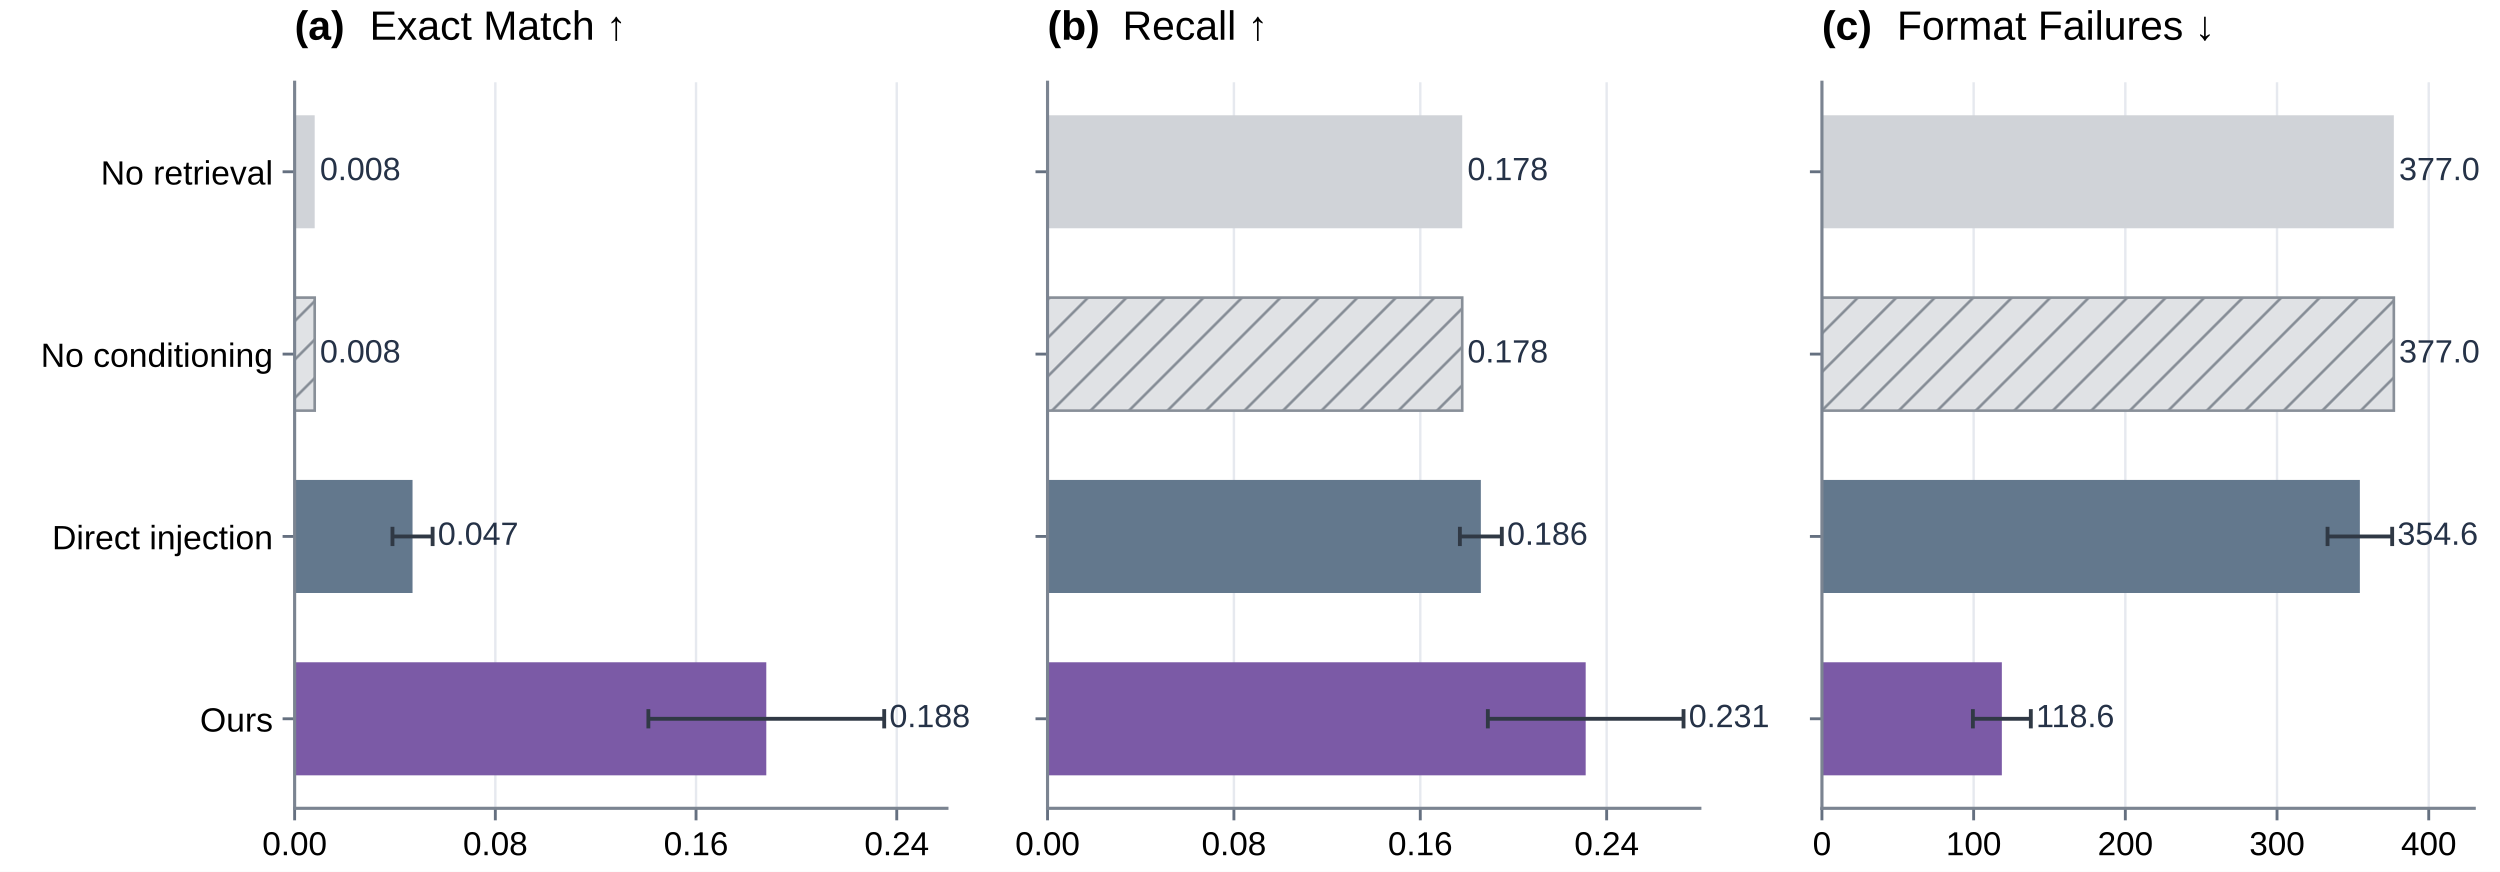
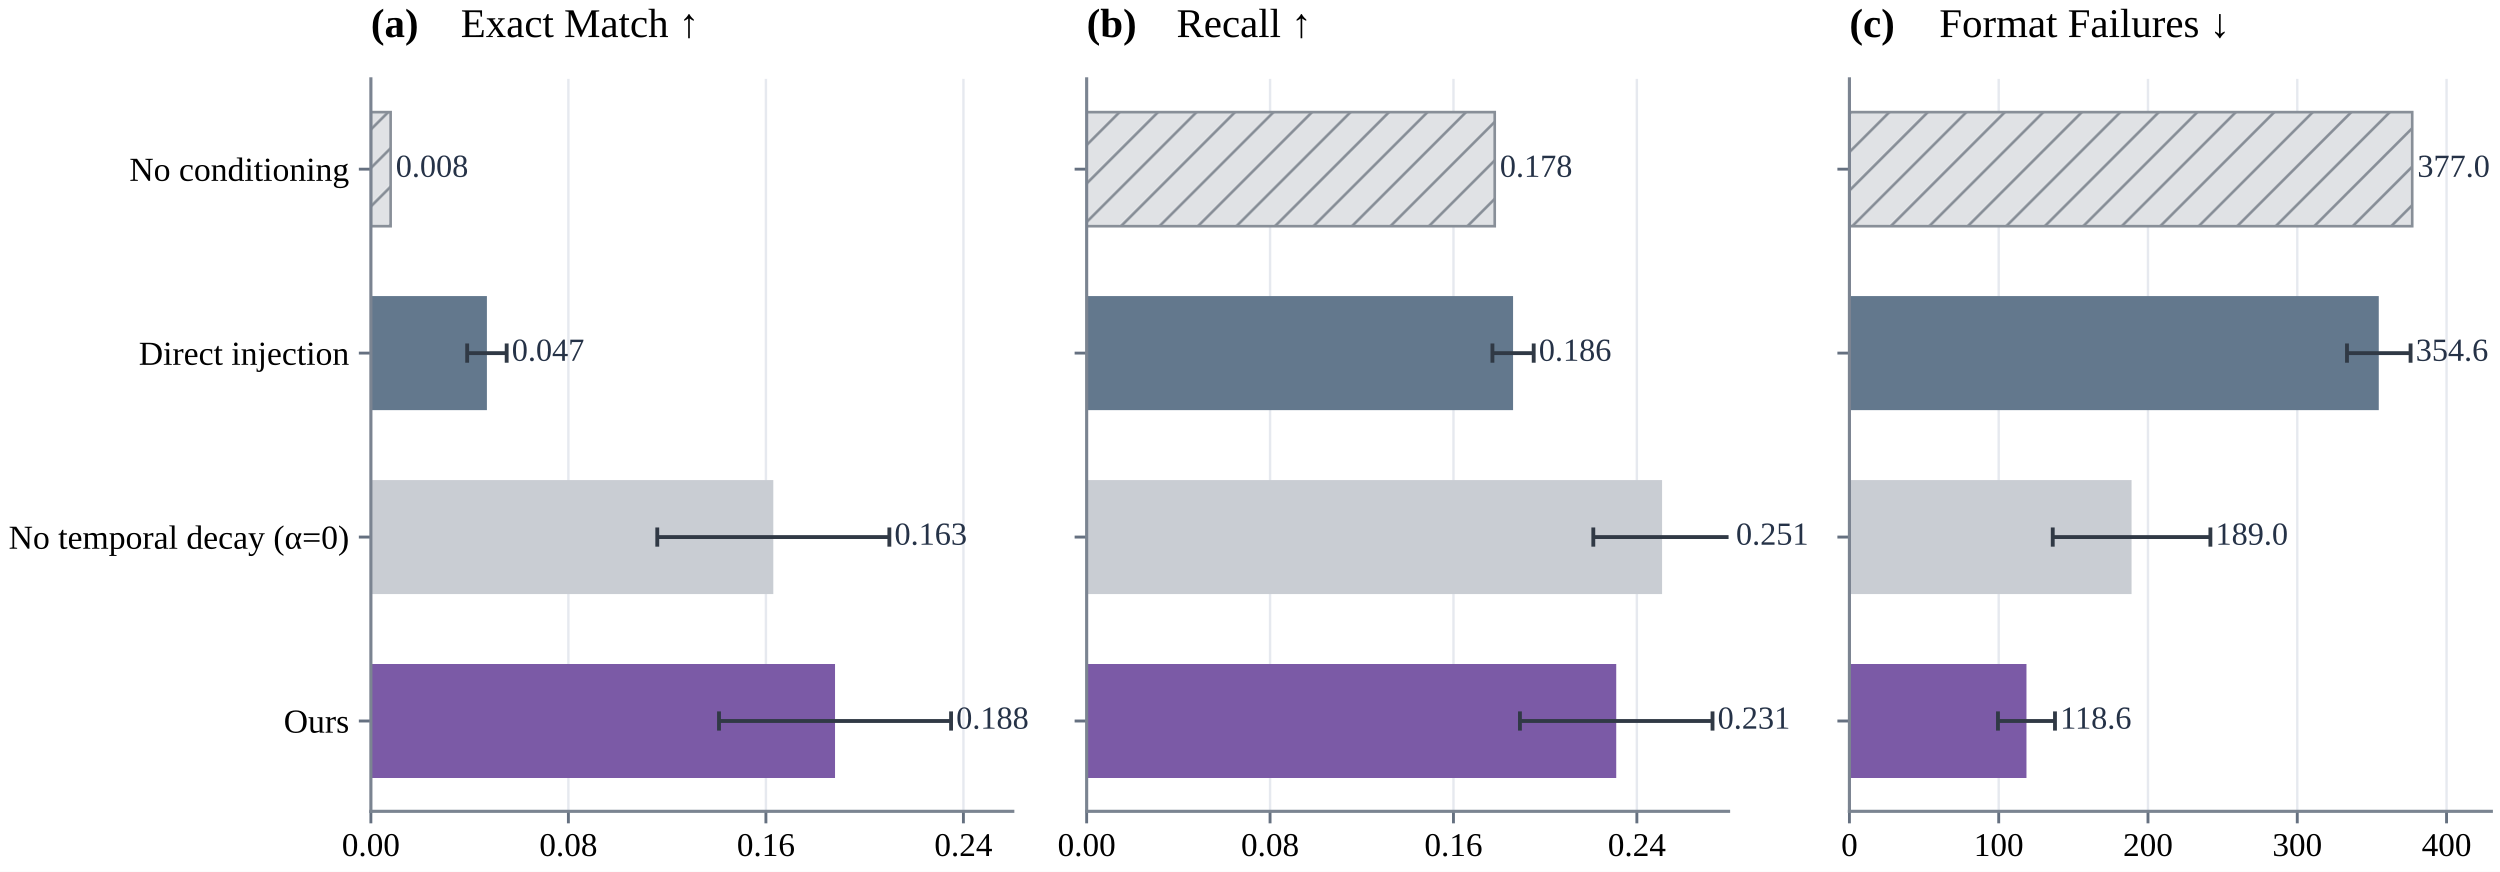
- <svg xmlns="http://www.w3.org/2000/svg" xmlns:xlink="http://www.w3.org/1999/xlink" width="519.599pt" height="181.199pt" viewBox="0 0 519.599 181.199" version="1.1">
+ <svg xmlns="http://www.w3.org/2000/svg" xmlns:xlink="http://www.w3.org/1999/xlink" width="519.6pt" height="181.199pt" viewBox="0 0 519.6 181.199" version="1.1">
  <defs>
    <style type="text/css">*{stroke-linejoin: round; stroke-linecap: butt}</style>
  </defs>
  <g id="figure_1">
    <g id="patch_1">
-       <path d="M 0 181.199  L 519.599 181.199  L 519.599 0  L 0 0  z " style="fill: #ffffff" />
+       <path d="M 0 181.199  L 519.6 181.199  L 519.6 0  L 0 0  z " style="fill: #ffffff" />
    </g>
    <g id="axes_1">
      <g id="patch_2">
-         <path d="M 61.235 167.999  L 196.808 167.999  L 196.808 17.092  L 61.235 17.092  z " style="fill: #ffffff" />
+         <path d="M 77.083 168.626  L 210.498 168.626  L 210.498 16.387  L 77.083 16.387  z " style="fill: #ffffff" />
      </g>
      <g id="matplotlib.axis_1">
        <g id="xtick_1">
          <g id="line2d_1">
-             <path d="M 61.235 167.999  L 61.235 17.092  " clip-path="url(#pe3d226a390)" style="fill: none; stroke: #d9dee6; stroke-opacity: 0.65; stroke-width: 0.5; stroke-linecap: square" />
+             <path d="M 77.083 168.626  L 77.083 16.387  " clip-path="url(#p7104eb7288)" style="fill: none; stroke: #d9dee6; stroke-opacity: 0.65; stroke-width: 0.5; stroke-linecap: square" />
          </g>
          <g id="line2d_2">
            <defs>
-               <path id="m5b2af932c8" d="M 0 0  L 0 2.5  " style="stroke: #657080; stroke-width: 0.6" />
+               <path id="m618fbc7a1c" d="M 0 0  L 0 2.5  " style="stroke: #657080; stroke-width: 0.6" />
            </defs>
            <g>
-               <use xlink:href="#m5b2af932c8" x="61.235" y="167.999" style="fill: #657080; stroke: #657080; stroke-width: 0.6" />
+               <use xlink:href="#m618fbc7a1c" x="77.083" y="168.626" style="fill: #657080; stroke: #657080; stroke-width: 0.6" />
            </g>
          </g>
          <g id="text_1">
-             <text style="font-size: 6.9px; font-family: 'Arial', 'Helvetica', 'DejaVu Sans', sans-serif; text-anchor: middle" x="61.235" y="177.742" transform="rotate(-0 61.23469 177.7419)">0.00</text>
+             <text style="font-size: 6.9px; font-family: 'Times New Roman', 'Times', 'Nimbus Roman', serif; text-anchor: middle" x="77.083" y="177.91" transform="rotate(-0 77.08312 177.9103)">0.00</text>
          </g>
        </g>
        <g id="xtick_2">
          <g id="line2d_3">
-             <path d="M 102.95 167.999  L 102.95 17.092  " clip-path="url(#pe3d226a390)" style="fill: none; stroke: #d9dee6; stroke-opacity: 0.65; stroke-width: 0.5; stroke-linecap: square" />
+             <path d="M 118.134 168.626  L 118.134 16.387  " clip-path="url(#p7104eb7288)" style="fill: none; stroke: #d9dee6; stroke-opacity: 0.65; stroke-width: 0.5; stroke-linecap: square" />
          </g>
          <g id="line2d_4">
            <g>
-               <use xlink:href="#m5b2af932c8" x="102.95" y="167.999" style="fill: #657080; stroke: #657080; stroke-width: 0.6" />
+               <use xlink:href="#m618fbc7a1c" x="118.134" y="168.626" style="fill: #657080; stroke: #657080; stroke-width: 0.6" />
            </g>
          </g>
          <g id="text_2">
-             <text style="font-size: 6.9px; font-family: 'Arial', 'Helvetica', 'DejaVu Sans', sans-serif; text-anchor: middle" x="102.95" y="177.742" transform="rotate(-0 102.9497 177.7419)">0.08</text>
+             <text style="font-size: 6.9px; font-family: 'Times New Roman', 'Times', 'Nimbus Roman', serif; text-anchor: middle" x="118.134" y="177.91" transform="rotate(-0 118.1339 177.9103)">0.08</text>
          </g>
        </g>
        <g id="xtick_3">
          <g id="line2d_5">
-             <path d="M 144.665 167.999  L 144.665 17.092  " clip-path="url(#pe3d226a390)" style="fill: none; stroke: #d9dee6; stroke-opacity: 0.65; stroke-width: 0.5; stroke-linecap: square" />
+             <path d="M 159.185 168.626  L 159.185 16.387  " clip-path="url(#p7104eb7288)" style="fill: none; stroke: #d9dee6; stroke-opacity: 0.65; stroke-width: 0.5; stroke-linecap: square" />
          </g>
          <g id="line2d_6">
            <g>
-               <use xlink:href="#m5b2af932c8" x="144.665" y="167.999" style="fill: #657080; stroke: #657080; stroke-width: 0.6" />
+               <use xlink:href="#m618fbc7a1c" x="159.185" y="168.626" style="fill: #657080; stroke: #657080; stroke-width: 0.6" />
            </g>
          </g>
          <g id="text_3">
-             <text style="font-size: 6.9px; font-family: 'Arial', 'Helvetica', 'DejaVu Sans', sans-serif; text-anchor: middle" x="144.665" y="177.742" transform="rotate(-0 144.6647 177.7419)">0.16</text>
+             <text style="font-size: 6.9px; font-family: 'Times New Roman', 'Times', 'Nimbus Roman', serif; text-anchor: middle" x="159.185" y="177.91" transform="rotate(-0 159.1847 177.9103)">0.16</text>
          </g>
        </g>
        <g id="xtick_4">
          <g id="line2d_7">
-             <path d="M 186.38 167.999  L 186.38 17.092  " clip-path="url(#pe3d226a390)" style="fill: none; stroke: #d9dee6; stroke-opacity: 0.65; stroke-width: 0.5; stroke-linecap: square" />
+             <path d="M 200.235 168.626  L 200.235 16.387  " clip-path="url(#p7104eb7288)" style="fill: none; stroke: #d9dee6; stroke-opacity: 0.65; stroke-width: 0.5; stroke-linecap: square" />
          </g>
          <g id="line2d_8">
            <g>
-               <use xlink:href="#m5b2af932c8" x="186.38" y="167.999" style="fill: #657080; stroke: #657080; stroke-width: 0.6" />
+               <use xlink:href="#m618fbc7a1c" x="200.235" y="168.626" style="fill: #657080; stroke: #657080; stroke-width: 0.6" />
            </g>
          </g>
          <g id="text_4">
-             <text style="font-size: 6.9px; font-family: 'Arial', 'Helvetica', 'DejaVu Sans', sans-serif; text-anchor: middle" x="186.38" y="177.742" transform="rotate(-0 186.3797 177.7419)">0.24</text>
+             <text style="font-size: 6.9px; font-family: 'Times New Roman', 'Times', 'Nimbus Roman', serif; text-anchor: middle" x="200.235" y="177.91" transform="rotate(-0 200.2355 177.9103)">0.24</text>
          </g>
        </g>
      </g>
      <g id="matplotlib.axis_2">
        <g id="ytick_1">
          <g id="line2d_9">
            <defs>
-               <path id="m751a7b20bc" d="M 0 0  L -2.5 0  " style="stroke: #657080; stroke-width: 0.6" />
+               <path id="mdf126a4b27" d="M 0 0  L -2.5 0  " style="stroke: #657080; stroke-width: 0.6" />
            </defs>
            <g>
-               <use xlink:href="#m751a7b20bc" x="61.235" y="35.699" style="fill: #657080; stroke: #657080; stroke-width: 0.6" />
+               <use xlink:href="#mdf126a4b27" x="77.083" y="35.159" style="fill: #657080; stroke: #657080; stroke-width: 0.6" />
            </g>
          </g>
          <g id="text_5">
-             <text style="font-size: 7px; font-family: 'Arial', 'Helvetica', 'DejaVu Sans', sans-serif; text-anchor: end" x="56.735" y="38.359" transform="rotate(-0 56.73469 38.35866)">No retrieval</text>
+             <text style="font-size: 7px; font-family: 'Times New Roman', 'Times', 'Nimbus Roman', serif; text-anchor: end" x="72.583" y="37.589" transform="rotate(-0 72.58312 37.58949)">No conditioning</text>
          </g>
        </g>
        <g id="ytick_2">
          <g id="line2d_10">
            <g>
-               <use xlink:href="#m751a7b20bc" x="61.235" y="73.597" style="fill: #657080; stroke: #657080; stroke-width: 0.6" />
+               <use xlink:href="#mdf126a4b27" x="77.083" y="73.391" style="fill: #657080; stroke: #657080; stroke-width: 0.6" />
            </g>
          </g>
          <g id="text_6">
-             <text style="font-size: 7px; font-family: 'Arial', 'Helvetica', 'DejaVu Sans', sans-serif; text-anchor: end" x="56.735" y="76.256" transform="rotate(-0 56.73469 76.25619)">No conditioning</text>
+             <text style="font-size: 7px; font-family: 'Times New Roman', 'Times', 'Nimbus Roman', serif; text-anchor: end" x="72.583" y="75.823" transform="rotate(-0 72.58312 75.82286)">Direct injection</text>
          </g>
        </g>
        <g id="ytick_3">
          <g id="line2d_11">
            <g>
-               <use xlink:href="#m751a7b20bc" x="61.235" y="111.494" style="fill: #657080; stroke: #657080; stroke-width: 0.6" />
+               <use xlink:href="#mdf126a4b27" x="77.083" y="111.623" style="fill: #657080; stroke: #657080; stroke-width: 0.6" />
            </g>
          </g>
          <g id="text_7">
-             <text style="font-size: 7px; font-family: 'Arial', 'Helvetica', 'DejaVu Sans', sans-serif; text-anchor: end" x="56.735" y="114.154" transform="rotate(-0 56.73469 114.1537)">Direct injection</text>
+             <text style="font-size: 7px; font-family: 'Times New Roman', 'Times', 'Nimbus Roman', serif; text-anchor: end" x="72.583" y="114.053" transform="rotate(-0 72.58312 114.0529)">No temporal decay (α=0)</text>
          </g>
        </g>
        <g id="ytick_4">
          <g id="line2d_12">
            <g>
-               <use xlink:href="#m751a7b20bc" x="61.235" y="149.392" style="fill: #657080; stroke: #657080; stroke-width: 0.6" />
+               <use xlink:href="#mdf126a4b27" x="77.083" y="149.854" style="fill: #657080; stroke: #657080; stroke-width: 0.6" />
            </g>
          </g>
          <g id="text_8">
-             <text style="font-size: 7px; font-family: 'Arial', 'Helvetica', 'DejaVu Sans', sans-serif; text-anchor: end" x="56.735" y="152.051" transform="rotate(-0 56.73469 152.051)">Ours</text>
+             <text style="font-size: 7px; font-family: 'Times New Roman', 'Times', 'Nimbus Roman', serif; text-anchor: end" x="72.583" y="152.281" transform="rotate(-0 72.58312 152.2811)">Ours</text>
          </g>
        </g>
      </g>
      <g id="patch_3">
-         <path d="M 61.235 23.951  L 65.406 23.951  L 65.406 47.447  L 61.235 47.447  z " clip-path="url(#pe3d226a390)" style="fill: #d0d3d8" />
+         <path d="M 77.083 23.307  L 81.188 23.307  L 81.188 47.011  L 77.083 47.011  z " clip-path="url(#p7104eb7288)" style="fill: url(#h22f77b9074); stroke: #888f98; stroke-width: 0.55; stroke-linejoin: miter" />
      </g>
      <g id="patch_4">
-         <path d="M 61.235 61.849  L 65.406 61.849  L 65.406 85.345  L 61.235 85.345  z " clip-path="url(#pe3d226a390)" style="fill: url(#h792782d46a); stroke: #888f98; stroke-width: 0.55; stroke-linejoin: miter" />
+         <path d="M 77.083 61.539  L 101.2 61.539  L 101.2 85.243  L 77.083 85.243  z " clip-path="url(#p7104eb7288)" style="fill: #63788d" />
      </g>
      <g id="patch_5">
-         <path d="M 61.235 99.746  L 85.742 99.746  L 85.742 123.242  L 61.235 123.242  z " clip-path="url(#pe3d226a390)" style="fill: #63788d" />
+         <path d="M 77.083 99.771  L 160.724 99.771  L 160.724 123.474  L 77.083 123.474  z " clip-path="url(#p7104eb7288)" style="fill: #c9cdd3" />
      </g>
      <g id="patch_6">
-         <path d="M 61.235 137.644  L 159.265 137.644  L 159.265 161.14  L 61.235 161.14  z " clip-path="url(#pe3d226a390)" style="fill: #7b5aa6" />
+         <path d="M 77.083 138.003  L 173.552 138.003  L 173.552 161.706  L 77.083 161.706  z " clip-path="url(#p7104eb7288)" style="fill: #7b5aa6" />
      </g>
      <g id="patch_7">
-         <path d="M 61.235 167.999  L 61.235 17.092  " style="fill: none; stroke: #7b8491; stroke-width: 0.65; stroke-linejoin: miter; stroke-linecap: square" />
+         <path d="M 77.083 168.626  L 77.083 16.387  " style="fill: none; stroke: #7b8491; stroke-width: 0.65; stroke-linejoin: miter; stroke-linecap: square" />
      </g>
      <g id="patch_8">
-         <path d="M 61.235 167.999  L 196.808 167.999  " style="fill: none; stroke: #7b8491; stroke-width: 0.65; stroke-linejoin: miter; stroke-linecap: square" />
+         <path d="M 77.083 168.626  L 210.498 168.626  " style="fill: none; stroke: #7b8491; stroke-width: 0.65; stroke-linejoin: miter; stroke-linecap: square" />
      </g>
      <g id="text_9">
-         <text style="font-size: 6.7px; font-family: 'Arial', 'Helvetica', 'DejaVu Sans', sans-serif; text-anchor: start; fill: #253247" x="66.491" y="37.44" transform="rotate(-0 66.49078 37.43964)">0.008</text>
-       </g>
-       <g id="text_10">
-         <text style="font-size: 6.7px; font-family: 'Arial', 'Helvetica', 'DejaVu Sans', sans-serif; text-anchor: start; fill: #253247" x="66.491" y="75.337" transform="rotate(-0 66.49078 75.33717)">0.008</text>
+         <text style="font-size: 6.7px; font-family: 'Times New Roman', 'Times', 'Nimbus Roman', serif; text-anchor: start; fill: #253247" x="82.256" y="36.759" transform="rotate(-0 82.25552 36.75894)">0.008</text>
      </g>
      <g id="LineCollection_1">
-         <path d="M 81.571 111.494  L 89.914 111.494  " clip-path="url(#pe3d226a390)" style="fill: none; stroke: #303945; stroke-width: 0.8" />
+         <path d="M 97.095 73.391  L 105.306 73.391  " clip-path="url(#p7104eb7288)" style="fill: none; stroke: #303945; stroke-width: 0.8" />
      </g>
      <g id="line2d_13">
        <defs>
-           <path id="m70fba64055" d="M 0 2  L 0 -2  " style="stroke: #303945; stroke-width: 0.8" />
+           <path id="md982bb5bfc" d="M 0 2  L 0 -2  " style="stroke: #303945; stroke-width: 0.8" />
        </defs>
-         <g clip-path="url(#pe3d226a390)">
-           <use xlink:href="#m70fba64055" x="81.571" y="111.494" style="fill: #1f77b4; stroke: #303945; stroke-width: 0.8" />
+         <g clip-path="url(#p7104eb7288)">
+           <use xlink:href="#md982bb5bfc" x="97.095" y="73.391" style="fill: #1f77b4; stroke: #303945; stroke-width: 0.8" />
        </g>
      </g>
      <g id="line2d_14">
-         <g clip-path="url(#pe3d226a390)">
-           <use xlink:href="#m70fba64055" x="89.914" y="111.494" style="fill: #1f77b4; stroke: #303945; stroke-width: 0.8" />
+         <g clip-path="url(#p7104eb7288)">
+           <use xlink:href="#md982bb5bfc" x="105.306" y="73.391" style="fill: #1f77b4; stroke: #303945; stroke-width: 0.8" />
+         </g>
+       </g>
+       <g id="text_10">
+         <text style="font-size: 6.7px; font-family: 'Times New Roman', 'Times', 'Nimbus Roman', serif; text-anchor: start; fill: #253247" x="106.373" y="74.991" transform="rotate(-0 106.3729 74.99066)">0.047</text>
+       </g>
+       <g id="LineCollection_2">
+         <path d="M 136.607 111.623  L 184.841 111.623  " clip-path="url(#p7104eb7288)" style="fill: none; stroke: #303945; stroke-width: 0.8" />
+       </g>
+       <g id="line2d_15">
+         <g clip-path="url(#p7104eb7288)">
+           <use xlink:href="#md982bb5bfc" x="136.607" y="111.623" style="fill: #1f77b4; stroke: #303945; stroke-width: 0.8" />
+         </g>
+       </g>
+       <g id="line2d_16">
+         <g clip-path="url(#p7104eb7288)">
+           <use xlink:href="#md982bb5bfc" x="184.841" y="111.623" style="fill: #1f77b4; stroke: #303945; stroke-width: 0.8" />
        </g>
      </g>
      <g id="text_11">
-         <text style="font-size: 6.7px; font-family: 'Arial', 'Helvetica', 'DejaVu Sans', sans-serif; text-anchor: start; fill: #253247" x="90.998" y="113.235" transform="rotate(-0 90.99834 113.2347)">0.047</text>
-       </g>
-       <g id="LineCollection_2">
-         <path d="M 134.757 149.392  L 183.773 149.392  " clip-path="url(#pe3d226a390)" style="fill: none; stroke: #303945; stroke-width: 0.8" />
-       </g>
-       <g id="line2d_15">
-         <g clip-path="url(#pe3d226a390)">
-           <use xlink:href="#m70fba64055" x="134.757" y="149.392" style="fill: #1f77b4; stroke: #303945; stroke-width: 0.8" />
-         </g>
-       </g>
-       <g id="line2d_16">
-         <g clip-path="url(#pe3d226a390)">
-           <use xlink:href="#m70fba64055" x="183.773" y="149.392" style="fill: #1f77b4; stroke: #303945; stroke-width: 0.8" />
+         <text style="font-size: 6.7px; font-family: 'Times New Roman', 'Times', 'Nimbus Roman', serif; text-anchor: start; fill: #253247" x="185.909" y="113.222" transform="rotate(-0 185.9088 113.2224)">0.163</text>
+       </g>
+       <g id="LineCollection_3">
+         <path d="M 149.435 149.854  L 197.67 149.854  " clip-path="url(#p7104eb7288)" style="fill: none; stroke: #303945; stroke-width: 0.8" />
+       </g>
+       <g id="line2d_17">
+         <g clip-path="url(#p7104eb7288)">
+           <use xlink:href="#md982bb5bfc" x="149.435" y="149.854" style="fill: #1f77b4; stroke: #303945; stroke-width: 0.8" />
+         </g>
+       </g>
+       <g id="line2d_18">
+         <g clip-path="url(#p7104eb7288)">
+           <use xlink:href="#md982bb5bfc" x="197.67" y="149.854" style="fill: #1f77b4; stroke: #303945; stroke-width: 0.8" />
        </g>
      </g>
      <g id="text_12">
-         <text style="font-size: 6.7px; font-family: 'Arial', 'Helvetica', 'DejaVu Sans', sans-serif; text-anchor: start; fill: #253247" x="184.857" y="151.132" transform="rotate(-0 184.8571 151.1322)">0.188</text>
+         <text style="font-size: 6.7px; font-family: 'Times New Roman', 'Times', 'Nimbus Roman', serif; text-anchor: start; fill: #253247" x="198.737" y="151.454" transform="rotate(-0 198.7371 151.4541)">0.188</text>
      </g>
      <g id="text_13">
-         <text style="font-weight: 700; font-size: 8.5px; font-family: 'Arial', 'Helvetica', 'DejaVu Sans', sans-serif; text-anchor: start" x="61.235" y="8.259" transform="rotate(-0 61.23469 8.258672)">(a)</text>
+         <text style="font-weight: 700; font-size: 8.5px; font-family: 'Times New Roman', 'Times', 'Nimbus Roman', serif; text-anchor: start" x="77.083" y="7.702" transform="rotate(-0 77.08312 7.702188)">(a)</text>
      </g>
      <g id="text_14">
-         <text style="font-size: 8.5px; font-family: 'Arial', 'Helvetica', 'DejaVu Sans', sans-serif; text-anchor: start" x="76.826" y="8.259" transform="rotate(-0 76.82567 8.258672)">Exact Match ↑</text>
+         <text style="font-size: 8.5px; font-family: 'Times New Roman', 'Times', 'Nimbus Roman', serif; text-anchor: start" x="95.761" y="7.702" transform="rotate(-0 95.76123 7.702188)">Exact Match ↑</text>
      </g>
    </g>
    <g id="axes_2">
      <g id="patch_9">
-         <path d="M 217.72 167.999  L 353.294 167.999  L 353.294 17.092  L 217.72 17.092  z " style="fill: #ffffff" />
+         <path d="M 225.85 168.626  L 359.265 168.626  L 359.265 16.387  L 225.85 16.387  z " style="fill: #ffffff" />
      </g>
      <g id="matplotlib.axis_3">
        <g id="xtick_5">
-           <g id="line2d_17">
-             <path d="M 217.72 167.999  L 217.72 17.092  " clip-path="url(#p534e93bc61)" style="fill: none; stroke: #d9dee6; stroke-opacity: 0.65; stroke-width: 0.5; stroke-linecap: square" />
-           </g>
-           <g id="line2d_18">
-             <g>
-               <use xlink:href="#m5b2af932c8" x="217.72" y="167.999" style="fill: #657080; stroke: #657080; stroke-width: 0.6" />
+           <g id="line2d_19">
+             <path d="M 225.85 168.626  L 225.85 16.387  " clip-path="url(#p80562bd6f2)" style="fill: none; stroke: #d9dee6; stroke-opacity: 0.65; stroke-width: 0.5; stroke-linecap: square" />
+           </g>
+           <g id="line2d_20">
+             <g>
+               <use xlink:href="#m618fbc7a1c" x="225.85" y="168.626" style="fill: #657080; stroke: #657080; stroke-width: 0.6" />
            </g>
          </g>
          <g id="text_15">
-             <text style="font-size: 6.9px; font-family: 'Arial', 'Helvetica', 'DejaVu Sans', sans-serif; text-anchor: middle" x="217.72" y="177.742" transform="rotate(-0 217.7201 177.7419)">0.00</text>
+             <text style="font-size: 6.9px; font-family: 'Times New Roman', 'Times', 'Nimbus Roman', serif; text-anchor: middle" x="225.85" y="177.91" transform="rotate(-0 225.8501 177.9103)">0.00</text>
          </g>
        </g>
        <g id="xtick_6">
-           <g id="line2d_19">
-             <path d="M 256.455 167.999  L 256.455 17.092  " clip-path="url(#p534e93bc61)" style="fill: none; stroke: #d9dee6; stroke-opacity: 0.65; stroke-width: 0.5; stroke-linecap: square" />
-           </g>
-           <g id="line2d_20">
-             <g>
-               <use xlink:href="#m5b2af932c8" x="256.455" y="167.999" style="fill: #657080; stroke: #657080; stroke-width: 0.6" />
+           <g id="line2d_21">
+             <path d="M 263.969 168.626  L 263.969 16.387  " clip-path="url(#p80562bd6f2)" style="fill: none; stroke: #d9dee6; stroke-opacity: 0.65; stroke-width: 0.5; stroke-linecap: square" />
+           </g>
+           <g id="line2d_22">
+             <g>
+               <use xlink:href="#m618fbc7a1c" x="263.969" y="168.626" style="fill: #657080; stroke: #657080; stroke-width: 0.6" />
            </g>
          </g>
          <g id="text_16">
-             <text style="font-size: 6.9px; font-family: 'Arial', 'Helvetica', 'DejaVu Sans', sans-serif; text-anchor: middle" x="256.455" y="177.742" transform="rotate(-0 256.4555 177.7419)">0.08</text>
+             <text style="font-size: 6.9px; font-family: 'Times New Roman', 'Times', 'Nimbus Roman', serif; text-anchor: middle" x="263.969" y="177.91" transform="rotate(-0 263.9687 177.9103)">0.08</text>
          </g>
        </g>
        <g id="xtick_7">
-           <g id="line2d_21">
-             <path d="M 295.191 167.999  L 295.191 17.092  " clip-path="url(#p534e93bc61)" style="fill: none; stroke: #d9dee6; stroke-opacity: 0.65; stroke-width: 0.5; stroke-linecap: square" />
-           </g>
-           <g id="line2d_22">
-             <g>
-               <use xlink:href="#m5b2af932c8" x="295.191" y="167.999" style="fill: #657080; stroke: #657080; stroke-width: 0.6" />
+           <g id="line2d_23">
+             <path d="M 302.087 168.626  L 302.087 16.387  " clip-path="url(#p80562bd6f2)" style="fill: none; stroke: #d9dee6; stroke-opacity: 0.65; stroke-width: 0.5; stroke-linecap: square" />
+           </g>
+           <g id="line2d_24">
+             <g>
+               <use xlink:href="#m618fbc7a1c" x="302.087" y="168.626" style="fill: #657080; stroke: #657080; stroke-width: 0.6" />
            </g>
          </g>
          <g id="text_17">
-             <text style="font-size: 6.9px; font-family: 'Arial', 'Helvetica', 'DejaVu Sans', sans-serif; text-anchor: middle" x="295.191" y="177.742" transform="rotate(-0 295.1909 177.7419)">0.16</text>
+             <text style="font-size: 6.9px; font-family: 'Times New Roman', 'Times', 'Nimbus Roman', serif; text-anchor: middle" x="302.087" y="177.91" transform="rotate(-0 302.0873 177.9103)">0.16</text>
          </g>
        </g>
        <g id="xtick_8">
-           <g id="line2d_23">
-             <path d="M 333.926 167.999  L 333.926 17.092  " clip-path="url(#p534e93bc61)" style="fill: none; stroke: #d9dee6; stroke-opacity: 0.65; stroke-width: 0.5; stroke-linecap: square" />
-           </g>
-           <g id="line2d_24">
-             <g>
-               <use xlink:href="#m5b2af932c8" x="333.926" y="167.999" style="fill: #657080; stroke: #657080; stroke-width: 0.6" />
+           <g id="line2d_25">
+             <path d="M 340.206 168.626  L 340.206 16.387  " clip-path="url(#p80562bd6f2)" style="fill: none; stroke: #d9dee6; stroke-opacity: 0.65; stroke-width: 0.5; stroke-linecap: square" />
+           </g>
+           <g id="line2d_26">
+             <g>
+               <use xlink:href="#m618fbc7a1c" x="340.206" y="168.626" style="fill: #657080; stroke: #657080; stroke-width: 0.6" />
            </g>
          </g>
          <g id="text_18">
-             <text style="font-size: 6.9px; font-family: 'Arial', 'Helvetica', 'DejaVu Sans', sans-serif; text-anchor: middle" x="333.926" y="177.742" transform="rotate(-0 333.9262 177.7419)">0.24</text>
+             <text style="font-size: 6.9px; font-family: 'Times New Roman', 'Times', 'Nimbus Roman', serif; text-anchor: middle" x="340.206" y="177.91" transform="rotate(-0 340.2059 177.9103)">0.24</text>
          </g>
        </g>
      </g>
      <g id="matplotlib.axis_4">
        <g id="ytick_5">
-           <g id="line2d_25">
-             <g>
-               <use xlink:href="#m751a7b20bc" x="217.72" y="35.699" style="fill: #657080; stroke: #657080; stroke-width: 0.6" />
+           <g id="line2d_27">
+             <g>
+               <use xlink:href="#mdf126a4b27" x="225.85" y="35.159" style="fill: #657080; stroke: #657080; stroke-width: 0.6" />
            </g>
          </g>
        </g>
        <g id="ytick_6">
-           <g id="line2d_26">
-             <g>
-               <use xlink:href="#m751a7b20bc" x="217.72" y="73.597" style="fill: #657080; stroke: #657080; stroke-width: 0.6" />
+           <g id="line2d_28">
+             <g>
+               <use xlink:href="#mdf126a4b27" x="225.85" y="73.391" style="fill: #657080; stroke: #657080; stroke-width: 0.6" />
            </g>
          </g>
        </g>
        <g id="ytick_7">
-           <g id="line2d_27">
-             <g>
-               <use xlink:href="#m751a7b20bc" x="217.72" y="111.494" style="fill: #657080; stroke: #657080; stroke-width: 0.6" />
+           <g id="line2d_29">
+             <g>
+               <use xlink:href="#mdf126a4b27" x="225.85" y="111.623" style="fill: #657080; stroke: #657080; stroke-width: 0.6" />
            </g>
          </g>
        </g>
        <g id="ytick_8">
-           <g id="line2d_28">
-             <g>
-               <use xlink:href="#m751a7b20bc" x="217.72" y="149.392" style="fill: #657080; stroke: #657080; stroke-width: 0.6" />
+           <g id="line2d_30">
+             <g>
+               <use xlink:href="#mdf126a4b27" x="225.85" y="149.854" style="fill: #657080; stroke: #657080; stroke-width: 0.6" />
            </g>
          </g>
        </g>
      </g>
      <g id="patch_10">
-         <path d="M 217.72 23.951  L 303.906 23.951  L 303.906 47.447  L 217.72 47.447  z " clip-path="url(#p534e93bc61)" style="fill: #d0d3d8" />
+         <path d="M 225.85 23.307  L 310.664 23.307  L 310.664 47.011  L 225.85 47.011  z " clip-path="url(#p80562bd6f2)" style="fill: url(#h22f77b9074); stroke: #888f98; stroke-width: 0.55; stroke-linejoin: miter" />
      </g>
      <g id="patch_11">
-         <path d="M 217.72 61.849  L 303.906 61.849  L 303.906 85.345  L 217.72 85.345  z " clip-path="url(#p534e93bc61)" style="fill: url(#h792782d46a); stroke: #888f98; stroke-width: 0.55; stroke-linejoin: miter" />
+         <path d="M 225.85 61.539  L 314.476 61.539  L 314.476 85.243  L 225.85 85.243  z " clip-path="url(#p80562bd6f2)" style="fill: #63788d" />
      </g>
      <g id="patch_12">
-         <path d="M 217.72 99.746  L 307.78 99.746  L 307.78 123.242  L 217.72 123.242  z " clip-path="url(#p534e93bc61)" style="fill: #63788d" />
+         <path d="M 225.85 99.771  L 345.447 99.771  L 345.447 123.474  L 225.85 123.474  z " clip-path="url(#p80562bd6f2)" style="fill: #c9cdd3" />
      </g>
      <g id="patch_13">
-         <path d="M 217.72 137.644  L 329.568 137.644  L 329.568 161.14  L 217.72 161.14  z " clip-path="url(#p534e93bc61)" style="fill: #7b5aa6" />
+         <path d="M 225.85 138.003  L 335.918 138.003  L 335.918 161.706  L 225.85 161.706  z " clip-path="url(#p80562bd6f2)" style="fill: #7b5aa6" />
      </g>
      <g id="patch_14">
-         <path d="M 217.72 167.999  L 217.72 17.092  " style="fill: none; stroke: #7b8491; stroke-width: 0.65; stroke-linejoin: miter; stroke-linecap: square" />
+         <path d="M 225.85 168.626  L 225.85 16.387  " style="fill: none; stroke: #7b8491; stroke-width: 0.65; stroke-linejoin: miter; stroke-linecap: square" />
      </g>
      <g id="patch_15">
-         <path d="M 217.72 167.999  L 353.294 167.999  " style="fill: none; stroke: #7b8491; stroke-width: 0.65; stroke-linejoin: miter; stroke-linecap: square" />
+         <path d="M 225.85 168.626  L 359.265 168.626  " style="fill: none; stroke: #7b8491; stroke-width: 0.65; stroke-linejoin: miter; stroke-linecap: square" />
      </g>
      <g id="text_19">
-         <text style="font-size: 6.7px; font-family: 'Arial', 'Helvetica', 'DejaVu Sans', sans-serif; text-anchor: start; fill: #253247" x="304.991" y="37.44" transform="rotate(-0 304.9909 37.43964)">0.178</text>
+         <text style="font-size: 6.7px; font-family: 'Times New Roman', 'Times', 'Nimbus Roman', serif; text-anchor: start; fill: #253247" x="311.731" y="36.759" transform="rotate(-0 311.7313 36.75894)">0.178</text>
+       </g>
+       <g id="LineCollection_4">
+         <path d="M 310.187 73.391  L 318.764 73.391  " clip-path="url(#p80562bd6f2)" style="fill: none; stroke: #303945; stroke-width: 0.8" />
+       </g>
+       <g id="line2d_31">
+         <g clip-path="url(#p80562bd6f2)">
+           <use xlink:href="#md982bb5bfc" x="310.187" y="73.391" style="fill: #1f77b4; stroke: #303945; stroke-width: 0.8" />
+         </g>
+       </g>
+       <g id="line2d_32">
+         <g clip-path="url(#p80562bd6f2)">
+           <use xlink:href="#md982bb5bfc" x="318.764" y="73.391" style="fill: #1f77b4; stroke: #303945; stroke-width: 0.8" />
+         </g>
      </g>
      <g id="text_20">
-         <text style="font-size: 6.7px; font-family: 'Arial', 'Helvetica', 'DejaVu Sans', sans-serif; text-anchor: start; fill: #253247" x="304.991" y="75.337" transform="rotate(-0 304.9909 75.33717)">0.178</text>
-       </g>
-       <g id="LineCollection_3">
-         <path d="M 303.422 111.494  L 312.138 111.494  " clip-path="url(#p534e93bc61)" style="fill: none; stroke: #303945; stroke-width: 0.8" />
-       </g>
-       <g id="line2d_29">
-         <g clip-path="url(#p534e93bc61)">
-           <use xlink:href="#m70fba64055" x="303.422" y="111.494" style="fill: #1f77b4; stroke: #303945; stroke-width: 0.8" />
-         </g>
-       </g>
-       <g id="line2d_30">
-         <g clip-path="url(#p534e93bc61)">
-           <use xlink:href="#m70fba64055" x="312.138" y="111.494" style="fill: #1f77b4; stroke: #303945; stroke-width: 0.8" />
+         <text style="font-size: 6.7px; font-family: 'Times New Roman', 'Times', 'Nimbus Roman', serif; text-anchor: start; fill: #253247" x="319.831" y="74.991" transform="rotate(-0 319.8315 74.99066)">0.186</text>
+       </g>
+       <g id="LineCollection_5">
+         <path d="M 331.153 111.623  L 359.742 111.623  " clip-path="url(#p80562bd6f2)" style="fill: none; stroke: #303945; stroke-width: 0.8" />
+       </g>
+       <g id="line2d_33">
+         <g clip-path="url(#p80562bd6f2)">
+           <use xlink:href="#md982bb5bfc" x="331.153" y="111.623" style="fill: #1f77b4; stroke: #303945; stroke-width: 0.8" />
+         </g>
+       </g>
+       <g id="line2d_34">
+         <g clip-path="url(#p80562bd6f2)">
+           <use xlink:href="#md982bb5bfc" x="359.742" y="111.623" style="fill: #1f77b4; stroke: #303945; stroke-width: 0.8" />
        </g>
      </g>
      <g id="text_21">
-         <text style="font-size: 6.7px; font-family: 'Arial', 'Helvetica', 'DejaVu Sans', sans-serif; text-anchor: start; fill: #253247" x="313.222" y="113.235" transform="rotate(-0 313.2222 113.2347)">0.186</text>
-       </g>
-       <g id="LineCollection_4">
-         <path d="M 309.232 149.392  L 349.905 149.392  " clip-path="url(#p534e93bc61)" style="fill: none; stroke: #303945; stroke-width: 0.8" />
-       </g>
-       <g id="line2d_31">
-         <g clip-path="url(#p534e93bc61)">
-           <use xlink:href="#m70fba64055" x="309.232" y="149.392" style="fill: #1f77b4; stroke: #303945; stroke-width: 0.8" />
-         </g>
-       </g>
-       <g id="line2d_32">
-         <g clip-path="url(#p534e93bc61)">
-           <use xlink:href="#m70fba64055" x="349.905" y="149.392" style="fill: #1f77b4; stroke: #303945; stroke-width: 0.8" />
+         <text style="font-size: 6.7px; font-family: 'Times New Roman', 'Times', 'Nimbus Roman', serif; text-anchor: start; fill: #253247" x="360.809" y="113.222" transform="rotate(-0 360.809 113.2224)">0.251</text>
+       </g>
+       <g id="LineCollection_6">
+         <path d="M 315.905 149.854  L 355.93 149.854  " clip-path="url(#p80562bd6f2)" style="fill: none; stroke: #303945; stroke-width: 0.8" />
+       </g>
+       <g id="line2d_35">
+         <g clip-path="url(#p80562bd6f2)">
+           <use xlink:href="#md982bb5bfc" x="315.905" y="149.854" style="fill: #1f77b4; stroke: #303945; stroke-width: 0.8" />
+         </g>
+       </g>
+       <g id="line2d_36">
+         <g clip-path="url(#p80562bd6f2)">
+           <use xlink:href="#md982bb5bfc" x="355.93" y="149.854" style="fill: #1f77b4; stroke: #303945; stroke-width: 0.8" />
        </g>
      </g>
      <g id="text_22">
-         <text style="font-size: 6.7px; font-family: 'Arial', 'Helvetica', 'DejaVu Sans', sans-serif; text-anchor: start; fill: #253247" x="350.989" y="151.132" transform="rotate(-0 350.9891 151.1322)">0.231</text>
+         <text style="font-size: 6.7px; font-family: 'Times New Roman', 'Times', 'Nimbus Roman', serif; text-anchor: start; fill: #253247" x="356.997" y="151.454" transform="rotate(-0 356.9971 151.4541)">0.231</text>
      </g>
      <g id="text_23">
-         <text style="font-weight: 700; font-size: 8.5px; font-family: 'Arial', 'Helvetica', 'DejaVu Sans', sans-serif; text-anchor: start" x="217.72" y="8.259" transform="rotate(-0 217.7201 8.258672)">(b)</text>
+         <text style="font-weight: 700; font-size: 8.5px; font-family: 'Times New Roman', 'Times', 'Nimbus Roman', serif; text-anchor: start" x="225.85" y="7.702" transform="rotate(-0 225.8501 7.702188)">(b)</text>
      </g>
      <g id="text_24">
-         <text style="font-size: 8.5px; font-family: 'Arial', 'Helvetica', 'DejaVu Sans', sans-serif; text-anchor: start" x="233.311" y="8.259" transform="rotate(-0 233.3111 8.258672)">Recall ↑</text>
+         <text style="font-size: 8.5px; font-family: 'Times New Roman', 'Times', 'Nimbus Roman', serif; text-anchor: start" x="244.528" y="7.702" transform="rotate(-0 244.5282 7.702188)">Recall ↑</text>
      </g>
    </g>
    <g id="axes_3">
      <g id="patch_16">
-         <path d="M 378.67 167.999  L 514.244 167.999  L 514.244 17.092  L 378.67 17.092  z " style="fill: #ffffff" />
+         <path d="M 384.384 168.626  L 517.8 168.626  L 517.8 16.387  L 384.384 16.387  z " style="fill: #ffffff" />
      </g>
      <g id="matplotlib.axis_5">
        <g id="xtick_9">
-           <g id="line2d_33">
-             <path d="M 378.67 167.999  L 378.67 17.092  " clip-path="url(#pfe67403e35)" style="fill: none; stroke: #d9dee6; stroke-opacity: 0.65; stroke-width: 0.5; stroke-linecap: square" />
-           </g>
-           <g id="line2d_34">
-             <g>
-               <use xlink:href="#m5b2af932c8" x="378.67" y="167.999" style="fill: #657080; stroke: #657080; stroke-width: 0.6" />
+           <g id="line2d_37">
+             <path d="M 384.384 168.626  L 384.384 16.387  " clip-path="url(#pd376f241f9)" style="fill: none; stroke: #d9dee6; stroke-opacity: 0.65; stroke-width: 0.5; stroke-linecap: square" />
+           </g>
+           <g id="line2d_38">
+             <g>
+               <use xlink:href="#m618fbc7a1c" x="384.384" y="168.626" style="fill: #657080; stroke: #657080; stroke-width: 0.6" />
            </g>
          </g>
          <g id="text_25">
-             <text style="font-size: 6.9px; font-family: 'Arial', 'Helvetica', 'DejaVu Sans', sans-serif; text-anchor: middle" x="378.67" y="177.742" transform="rotate(-0 378.6705 177.7419)">0</text>
+             <text style="font-size: 6.9px; font-family: 'Times New Roman', 'Times', 'Nimbus Roman', serif; text-anchor: middle" x="384.384" y="177.91" transform="rotate(-0 384.3845 177.9103)">0</text>
          </g>
        </g>
        <g id="xtick_10">
-           <g id="line2d_35">
-             <path d="M 410.199 167.999  L 410.199 17.092  " clip-path="url(#pfe67403e35)" style="fill: none; stroke: #d9dee6; stroke-opacity: 0.65; stroke-width: 0.5; stroke-linecap: square" />
-           </g>
-           <g id="line2d_36">
-             <g>
-               <use xlink:href="#m5b2af932c8" x="410.199" y="167.999" style="fill: #657080; stroke: #657080; stroke-width: 0.6" />
+           <g id="line2d_39">
+             <path d="M 415.411 168.626  L 415.411 16.387  " clip-path="url(#pd376f241f9)" style="fill: none; stroke: #d9dee6; stroke-opacity: 0.65; stroke-width: 0.5; stroke-linecap: square" />
+           </g>
+           <g id="line2d_40">
+             <g>
+               <use xlink:href="#m618fbc7a1c" x="415.411" y="168.626" style="fill: #657080; stroke: #657080; stroke-width: 0.6" />
            </g>
          </g>
          <g id="text_26">
-             <text style="font-size: 6.9px; font-family: 'Arial', 'Helvetica', 'DejaVu Sans', sans-serif; text-anchor: middle" x="410.199" y="177.742" transform="rotate(-0 410.1993 177.7419)">100</text>
+             <text style="font-size: 6.9px; font-family: 'Times New Roman', 'Times', 'Nimbus Roman', serif; text-anchor: middle" x="415.411" y="177.91" transform="rotate(-0 415.4112 177.9103)">100</text>
          </g>
        </g>
        <g id="xtick_11">
-           <g id="line2d_37">
-             <path d="M 441.728 167.999  L 441.728 17.092  " clip-path="url(#pfe67403e35)" style="fill: none; stroke: #d9dee6; stroke-opacity: 0.65; stroke-width: 0.5; stroke-linecap: square" />
-           </g>
-           <g id="line2d_38">
-             <g>
-               <use xlink:href="#m5b2af932c8" x="441.728" y="167.999" style="fill: #657080; stroke: #657080; stroke-width: 0.6" />
+           <g id="line2d_41">
+             <path d="M 446.438 168.626  L 446.438 16.387  " clip-path="url(#pd376f241f9)" style="fill: none; stroke: #d9dee6; stroke-opacity: 0.65; stroke-width: 0.5; stroke-linecap: square" />
+           </g>
+           <g id="line2d_42">
+             <g>
+               <use xlink:href="#m618fbc7a1c" x="446.438" y="168.626" style="fill: #657080; stroke: #657080; stroke-width: 0.6" />
            </g>
          </g>
          <g id="text_27">
-             <text style="font-size: 6.9px; font-family: 'Arial', 'Helvetica', 'DejaVu Sans', sans-serif; text-anchor: middle" x="441.728" y="177.742" transform="rotate(-0 441.728 177.7419)">200</text>
+             <text style="font-size: 6.9px; font-family: 'Times New Roman', 'Times', 'Nimbus Roman', serif; text-anchor: middle" x="446.438" y="177.91" transform="rotate(-0 446.438 177.9103)">200</text>
          </g>
        </g>
        <g id="xtick_12">
-           <g id="line2d_39">
-             <path d="M 473.257 167.999  L 473.257 17.092  " clip-path="url(#pfe67403e35)" style="fill: none; stroke: #d9dee6; stroke-opacity: 0.65; stroke-width: 0.5; stroke-linecap: square" />
-           </g>
-           <g id="line2d_40">
-             <g>
-               <use xlink:href="#m5b2af932c8" x="473.257" y="167.999" style="fill: #657080; stroke: #657080; stroke-width: 0.6" />
+           <g id="line2d_43">
+             <path d="M 477.465 168.626  L 477.465 16.387  " clip-path="url(#pd376f241f9)" style="fill: none; stroke: #d9dee6; stroke-opacity: 0.65; stroke-width: 0.5; stroke-linecap: square" />
+           </g>
+           <g id="line2d_44">
+             <g>
+               <use xlink:href="#m618fbc7a1c" x="477.465" y="168.626" style="fill: #657080; stroke: #657080; stroke-width: 0.6" />
            </g>
          </g>
          <g id="text_28">
-             <text style="font-size: 6.9px; font-family: 'Arial', 'Helvetica', 'DejaVu Sans', sans-serif; text-anchor: middle" x="473.257" y="177.742" transform="rotate(-0 473.2568 177.7419)">300</text>
+             <text style="font-size: 6.9px; font-family: 'Times New Roman', 'Times', 'Nimbus Roman', serif; text-anchor: middle" x="477.465" y="177.91" transform="rotate(-0 477.4647 177.9103)">300</text>
          </g>
        </g>
        <g id="xtick_13">
-           <g id="line2d_41">
-             <path d="M 504.786 167.999  L 504.786 17.092  " clip-path="url(#pfe67403e35)" style="fill: none; stroke: #d9dee6; stroke-opacity: 0.65; stroke-width: 0.5; stroke-linecap: square" />
-           </g>
-           <g id="line2d_42">
-             <g>
-               <use xlink:href="#m5b2af932c8" x="504.786" y="167.999" style="fill: #657080; stroke: #657080; stroke-width: 0.6" />
+           <g id="line2d_45">
+             <path d="M 508.491 168.626  L 508.491 16.387  " clip-path="url(#pd376f241f9)" style="fill: none; stroke: #d9dee6; stroke-opacity: 0.65; stroke-width: 0.5; stroke-linecap: square" />
+           </g>
+           <g id="line2d_46">
+             <g>
+               <use xlink:href="#m618fbc7a1c" x="508.491" y="168.626" style="fill: #657080; stroke: #657080; stroke-width: 0.6" />
            </g>
          </g>
          <g id="text_29">
-             <text style="font-size: 6.9px; font-family: 'Arial', 'Helvetica', 'DejaVu Sans', sans-serif; text-anchor: middle" x="504.786" y="177.742" transform="rotate(-0 504.7856 177.7419)">400</text>
+             <text style="font-size: 6.9px; font-family: 'Times New Roman', 'Times', 'Nimbus Roman', serif; text-anchor: middle" x="508.491" y="177.91" transform="rotate(-0 508.4915 177.9103)">400</text>
          </g>
        </g>
      </g>
      <g id="matplotlib.axis_6">
        <g id="ytick_9">
-           <g id="line2d_43">
-             <g>
-               <use xlink:href="#m751a7b20bc" x="378.67" y="35.699" style="fill: #657080; stroke: #657080; stroke-width: 0.6" />
+           <g id="line2d_47">
+             <g>
+               <use xlink:href="#mdf126a4b27" x="384.384" y="35.159" style="fill: #657080; stroke: #657080; stroke-width: 0.6" />
            </g>
          </g>
        </g>
        <g id="ytick_10">
-           <g id="line2d_44">
-             <g>
-               <use xlink:href="#m751a7b20bc" x="378.67" y="73.597" style="fill: #657080; stroke: #657080; stroke-width: 0.6" />
+           <g id="line2d_48">
+             <g>
+               <use xlink:href="#mdf126a4b27" x="384.384" y="73.391" style="fill: #657080; stroke: #657080; stroke-width: 0.6" />
            </g>
          </g>
        </g>
        <g id="ytick_11">
-           <g id="line2d_45">
-             <g>
-               <use xlink:href="#m751a7b20bc" x="378.67" y="111.494" style="fill: #657080; stroke: #657080; stroke-width: 0.6" />
+           <g id="line2d_49">
+             <g>
+               <use xlink:href="#mdf126a4b27" x="384.384" y="111.623" style="fill: #657080; stroke: #657080; stroke-width: 0.6" />
            </g>
          </g>
        </g>
        <g id="ytick_12">
-           <g id="line2d_46">
-             <g>
-               <use xlink:href="#m751a7b20bc" x="378.67" y="149.392" style="fill: #657080; stroke: #657080; stroke-width: 0.6" />
+           <g id="line2d_50">
+             <g>
+               <use xlink:href="#mdf126a4b27" x="384.384" y="149.854" style="fill: #657080; stroke: #657080; stroke-width: 0.6" />
            </g>
          </g>
        </g>
      </g>
      <g id="patch_17">
-         <path d="M 378.67 23.951  L 497.534 23.951  L 497.534 47.447  L 378.67 47.447  z " clip-path="url(#pfe67403e35)" style="fill: #d0d3d8" />
+         <path d="M 384.384 23.307  L 501.355 23.307  L 501.355 47.011  L 384.384 47.011  z " clip-path="url(#pd376f241f9)" style="fill: url(#h22f77b9074); stroke: #888f98; stroke-width: 0.55; stroke-linejoin: miter" />
      </g>
      <g id="patch_18">
-         <path d="M 378.67 61.849  L 497.534 61.849  L 497.534 85.345  L 378.67 85.345  z " clip-path="url(#pfe67403e35)" style="fill: url(#h792782d46a); stroke: #888f98; stroke-width: 0.55; stroke-linejoin: miter" />
+         <path d="M 384.384 61.539  L 494.405 61.539  L 494.405 85.243  L 384.384 85.243  z " clip-path="url(#pd376f241f9)" style="fill: #63788d" />
      </g>
      <g id="patch_19">
-         <path d="M 378.67 99.746  L 490.472 99.746  L 490.472 123.242  L 378.67 123.242  z " clip-path="url(#pfe67403e35)" style="fill: #63788d" />
+         <path d="M 384.384 99.771  L 443.025 99.771  L 443.025 123.474  L 384.384 123.474  z " clip-path="url(#pd376f241f9)" style="fill: #c9cdd3" />
      </g>
      <g id="patch_20">
-         <path d="M 378.67 137.644  L 416.064 137.644  L 416.064 161.14  L 378.67 161.14  z " clip-path="url(#pfe67403e35)" style="fill: #7b5aa6" />
+         <path d="M 384.384 138.003  L 421.182 138.003  L 421.182 161.706  L 384.384 161.706  z " clip-path="url(#pd376f241f9)" style="fill: #7b5aa6" />
      </g>
      <g id="patch_21">
-         <path d="M 378.67 167.999  L 378.67 17.092  " style="fill: none; stroke: #7b8491; stroke-width: 0.65; stroke-linejoin: miter; stroke-linecap: square" />
+         <path d="M 384.384 168.626  L 384.384 16.387  " style="fill: none; stroke: #7b8491; stroke-width: 0.65; stroke-linejoin: miter; stroke-linecap: square" />
      </g>
      <g id="patch_22">
-         <path d="M 378.67 167.999  L 514.244 167.999  " style="fill: none; stroke: #7b8491; stroke-width: 0.65; stroke-linejoin: miter; stroke-linecap: square" />
+         <path d="M 384.384 168.626  L 517.8 168.626  " style="fill: none; stroke: #7b8491; stroke-width: 0.65; stroke-linejoin: miter; stroke-linecap: square" />
      </g>
      <g id="text_30">
-         <text style="font-size: 6.7px; font-family: 'Arial', 'Helvetica', 'DejaVu Sans', sans-serif; text-anchor: start; fill: #253247" x="498.619" y="37.44" transform="rotate(-0 498.6186 37.43964)">377.0</text>
+         <text style="font-size: 6.7px; font-family: 'Times New Roman', 'Times', 'Nimbus Roman', serif; text-anchor: start; fill: #253247" x="502.423" y="36.759" transform="rotate(-0 502.4227 36.75894)">377.0</text>
+       </g>
+       <g id="LineCollection_7">
+         <path d="M 487.797 73.391  L 501.014 73.391  " clip-path="url(#pd376f241f9)" style="fill: none; stroke: #303945; stroke-width: 0.8" />
+       </g>
+       <g id="line2d_51">
+         <g clip-path="url(#pd376f241f9)">
+           <use xlink:href="#md982bb5bfc" x="487.797" y="73.391" style="fill: #1f77b4; stroke: #303945; stroke-width: 0.8" />
+         </g>
+       </g>
+       <g id="line2d_52">
+         <g clip-path="url(#pd376f241f9)">
+           <use xlink:href="#md982bb5bfc" x="501.014" y="73.391" style="fill: #1f77b4; stroke: #303945; stroke-width: 0.8" />
+         </g>
      </g>
      <g id="text_31">
-         <text style="font-size: 6.7px; font-family: 'Arial', 'Helvetica', 'DejaVu Sans', sans-serif; text-anchor: start; fill: #253247" x="498.619" y="75.337" transform="rotate(-0 498.6186 75.33717)">377.0</text>
-       </g>
-       <g id="LineCollection_5">
-         <path d="M 483.756 111.494  L 497.187 111.494  " clip-path="url(#pfe67403e35)" style="fill: none; stroke: #303945; stroke-width: 0.8" />
-       </g>
-       <g id="line2d_47">
-         <g clip-path="url(#pfe67403e35)">
-           <use xlink:href="#m70fba64055" x="483.756" y="111.494" style="fill: #1f77b4; stroke: #303945; stroke-width: 0.8" />
-         </g>
-       </g>
-       <g id="line2d_48">
-         <g clip-path="url(#pfe67403e35)">
-           <use xlink:href="#m70fba64055" x="497.187" y="111.494" style="fill: #1f77b4; stroke: #303945; stroke-width: 0.8" />
+         <text style="font-size: 6.7px; font-family: 'Times New Roman', 'Times', 'Nimbus Roman', serif; text-anchor: start; fill: #253247" x="502.081" y="74.991" transform="rotate(-0 502.0814 74.99066)">354.6</text>
+       </g>
+       <g id="LineCollection_8">
+         <path d="M 426.643 111.623  L 459.407 111.623  " clip-path="url(#pd376f241f9)" style="fill: none; stroke: #303945; stroke-width: 0.8" />
+       </g>
+       <g id="line2d_53">
+         <g clip-path="url(#pd376f241f9)">
+           <use xlink:href="#md982bb5bfc" x="426.643" y="111.623" style="fill: #1f77b4; stroke: #303945; stroke-width: 0.8" />
+         </g>
+       </g>
+       <g id="line2d_54">
+         <g clip-path="url(#pd376f241f9)">
+           <use xlink:href="#md982bb5bfc" x="459.407" y="111.623" style="fill: #1f77b4; stroke: #303945; stroke-width: 0.8" />
        </g>
      </g>
      <g id="text_32">
-         <text style="font-size: 6.7px; font-family: 'Arial', 'Helvetica', 'DejaVu Sans', sans-serif; text-anchor: start; fill: #253247" x="498.272" y="113.235" transform="rotate(-0 498.2718 113.2347)">354.6</text>
-       </g>
-       <g id="LineCollection_6">
-         <path d="M 410.042 149.392  L 422.086 149.392  " clip-path="url(#pfe67403e35)" style="fill: none; stroke: #303945; stroke-width: 0.8" />
-       </g>
-       <g id="line2d_49">
-         <g clip-path="url(#pfe67403e35)">
-           <use xlink:href="#m70fba64055" x="410.042" y="149.392" style="fill: #1f77b4; stroke: #303945; stroke-width: 0.8" />
-         </g>
-       </g>
-       <g id="line2d_50">
-         <g clip-path="url(#pfe67403e35)">
-           <use xlink:href="#m70fba64055" x="422.086" y="149.392" style="fill: #1f77b4; stroke: #303945; stroke-width: 0.8" />
+         <text style="font-size: 6.7px; font-family: 'Times New Roman', 'Times', 'Nimbus Roman', serif; text-anchor: start; fill: #253247" x="460.474" y="113.222" transform="rotate(-0 460.4745 113.2224)">189.0</text>
+       </g>
+       <g id="LineCollection_9">
+         <path d="M 415.256 149.854  L 427.108 149.854  " clip-path="url(#pd376f241f9)" style="fill: none; stroke: #303945; stroke-width: 0.8" />
+       </g>
+       <g id="line2d_55">
+         <g clip-path="url(#pd376f241f9)">
+           <use xlink:href="#md982bb5bfc" x="415.256" y="149.854" style="fill: #1f77b4; stroke: #303945; stroke-width: 0.8" />
+         </g>
+       </g>
+       <g id="line2d_56">
+         <g clip-path="url(#pd376f241f9)">
+           <use xlink:href="#md982bb5bfc" x="427.108" y="149.854" style="fill: #1f77b4; stroke: #303945; stroke-width: 0.8" />
        </g>
      </g>
      <g id="text_33">
-         <text style="font-size: 6.7px; font-family: 'Arial', 'Helvetica', 'DejaVu Sans', sans-serif; text-anchor: start; fill: #253247" x="423.17" y="151.132" transform="rotate(-0 423.1702 151.1322)">118.6</text>
+         <text style="font-size: 6.7px; font-family: 'Times New Roman', 'Times', 'Nimbus Roman', serif; text-anchor: start; fill: #253247" x="428.176" y="151.454" transform="rotate(-0 428.1756 151.4541)">118.6</text>
      </g>
      <g id="text_34">
-         <text style="font-weight: 700; font-size: 8.5px; font-family: 'Arial', 'Helvetica', 'DejaVu Sans', sans-serif; text-anchor: start" x="378.67" y="8.259" transform="rotate(-0 378.6705 8.258672)">(c)</text>
+         <text style="font-weight: 700; font-size: 8.5px; font-family: 'Times New Roman', 'Times', 'Nimbus Roman', serif; text-anchor: start" x="384.384" y="7.702" transform="rotate(-0 384.3845 7.702188)">(c)</text>
      </g>
      <g id="text_35">
-         <text style="font-size: 8.5px; font-family: 'Arial', 'Helvetica', 'DejaVu Sans', sans-serif; text-anchor: start" x="394.261" y="8.259" transform="rotate(-0 394.2615 8.258672)">Format Failures ↓</text>
+         <text style="font-size: 8.5px; font-family: 'Times New Roman', 'Times', 'Nimbus Roman', serif; text-anchor: start" x="403.063" y="7.702" transform="rotate(-0 403.0626 7.702188)">Format Failures ↓</text>
      </g>
    </g>
  </g>
  <defs>
-     <clipPath id="pe3d226a390">
-       <rect x="61.235" y="17.092" width="135.574" height="150.908" />
+     <clipPath id="p7104eb7288">
+       <rect x="77.083" y="16.387" width="133.415" height="152.239" />
    </clipPath>
-     <clipPath id="p534e93bc61">
-       <rect x="217.72" y="17.092" width="135.574" height="150.908" />
+     <clipPath id="p80562bd6f2">
+       <rect x="225.85" y="16.387" width="133.415" height="152.239" />
    </clipPath>
-     <clipPath id="pfe67403e35">
-       <rect x="378.67" y="17.092" width="135.574" height="150.908" />
+     <clipPath id="pd376f241f9">
+       <rect x="384.384" y="16.387" width="133.415" height="152.239" />
    </clipPath>
  </defs>
  <defs>
-     <pattern id="h792782d46a" patternUnits="userSpaceOnUse" x="0" y="0" width="72" height="72">
+     <pattern id="h22f77b9074" patternUnits="userSpaceOnUse" x="0" y="0" width="72" height="72">
      <rect x="0" y="0" width="73" height="73" fill="#e0e2e5" />
      <path d="M -36 36  L 36 -36  M -32 40  L 40 -32  M -28 44  L 44 -28  M -24 48  L 48 -24  M -20 52  L 52 -20  M -16 56  L 56 -16  M -12 60  L 60 -12  M -8 64  L 64 -8  M -4 68  L 68 -4  M 0 72  L 72 0  M 4 76  L 76 4  M 8 80  L 80 8  M 12 84  L 84 12  M 16 88  L 88 16  M 20 92  L 92 20  M 24 96  L 96 24  M 28 100  L 100 28  M 32 104  L 104 32  M 36 108  L 108 36  " style="fill: #888f98; stroke: #888f98; stroke-width: 0.55; stroke-linecap: butt; stroke-linejoin: miter" />
    </pattern>
  </defs>
</svg>
